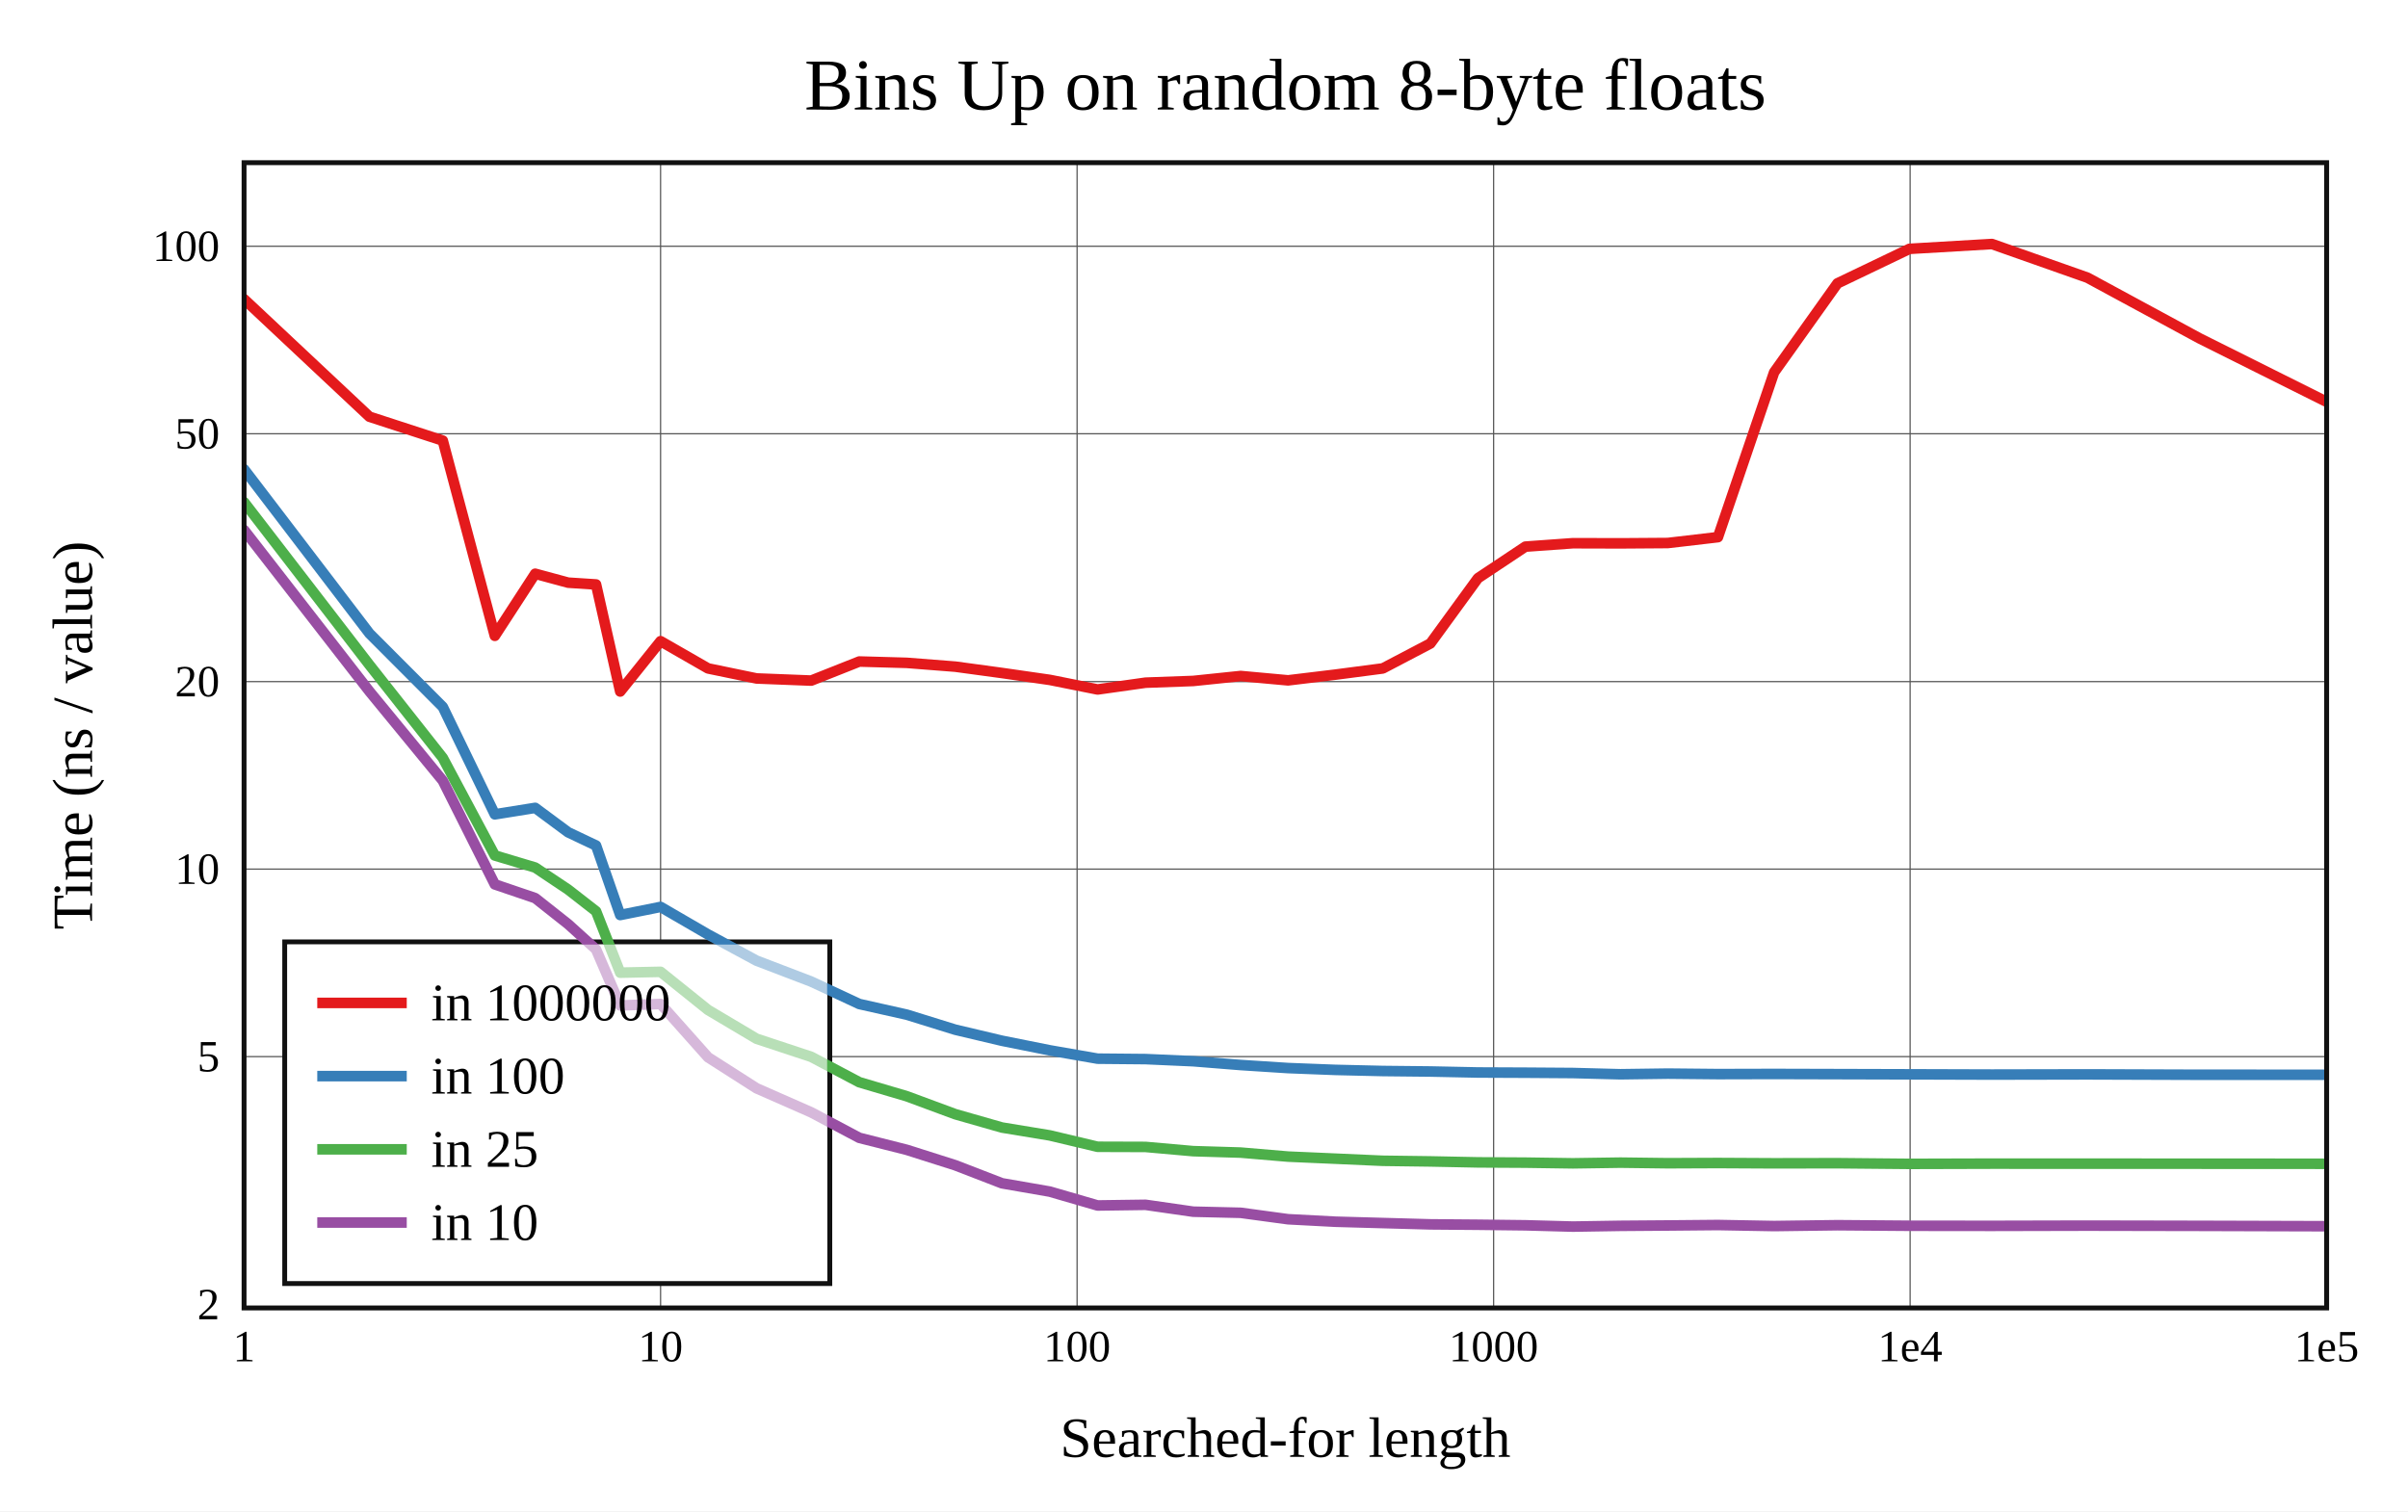
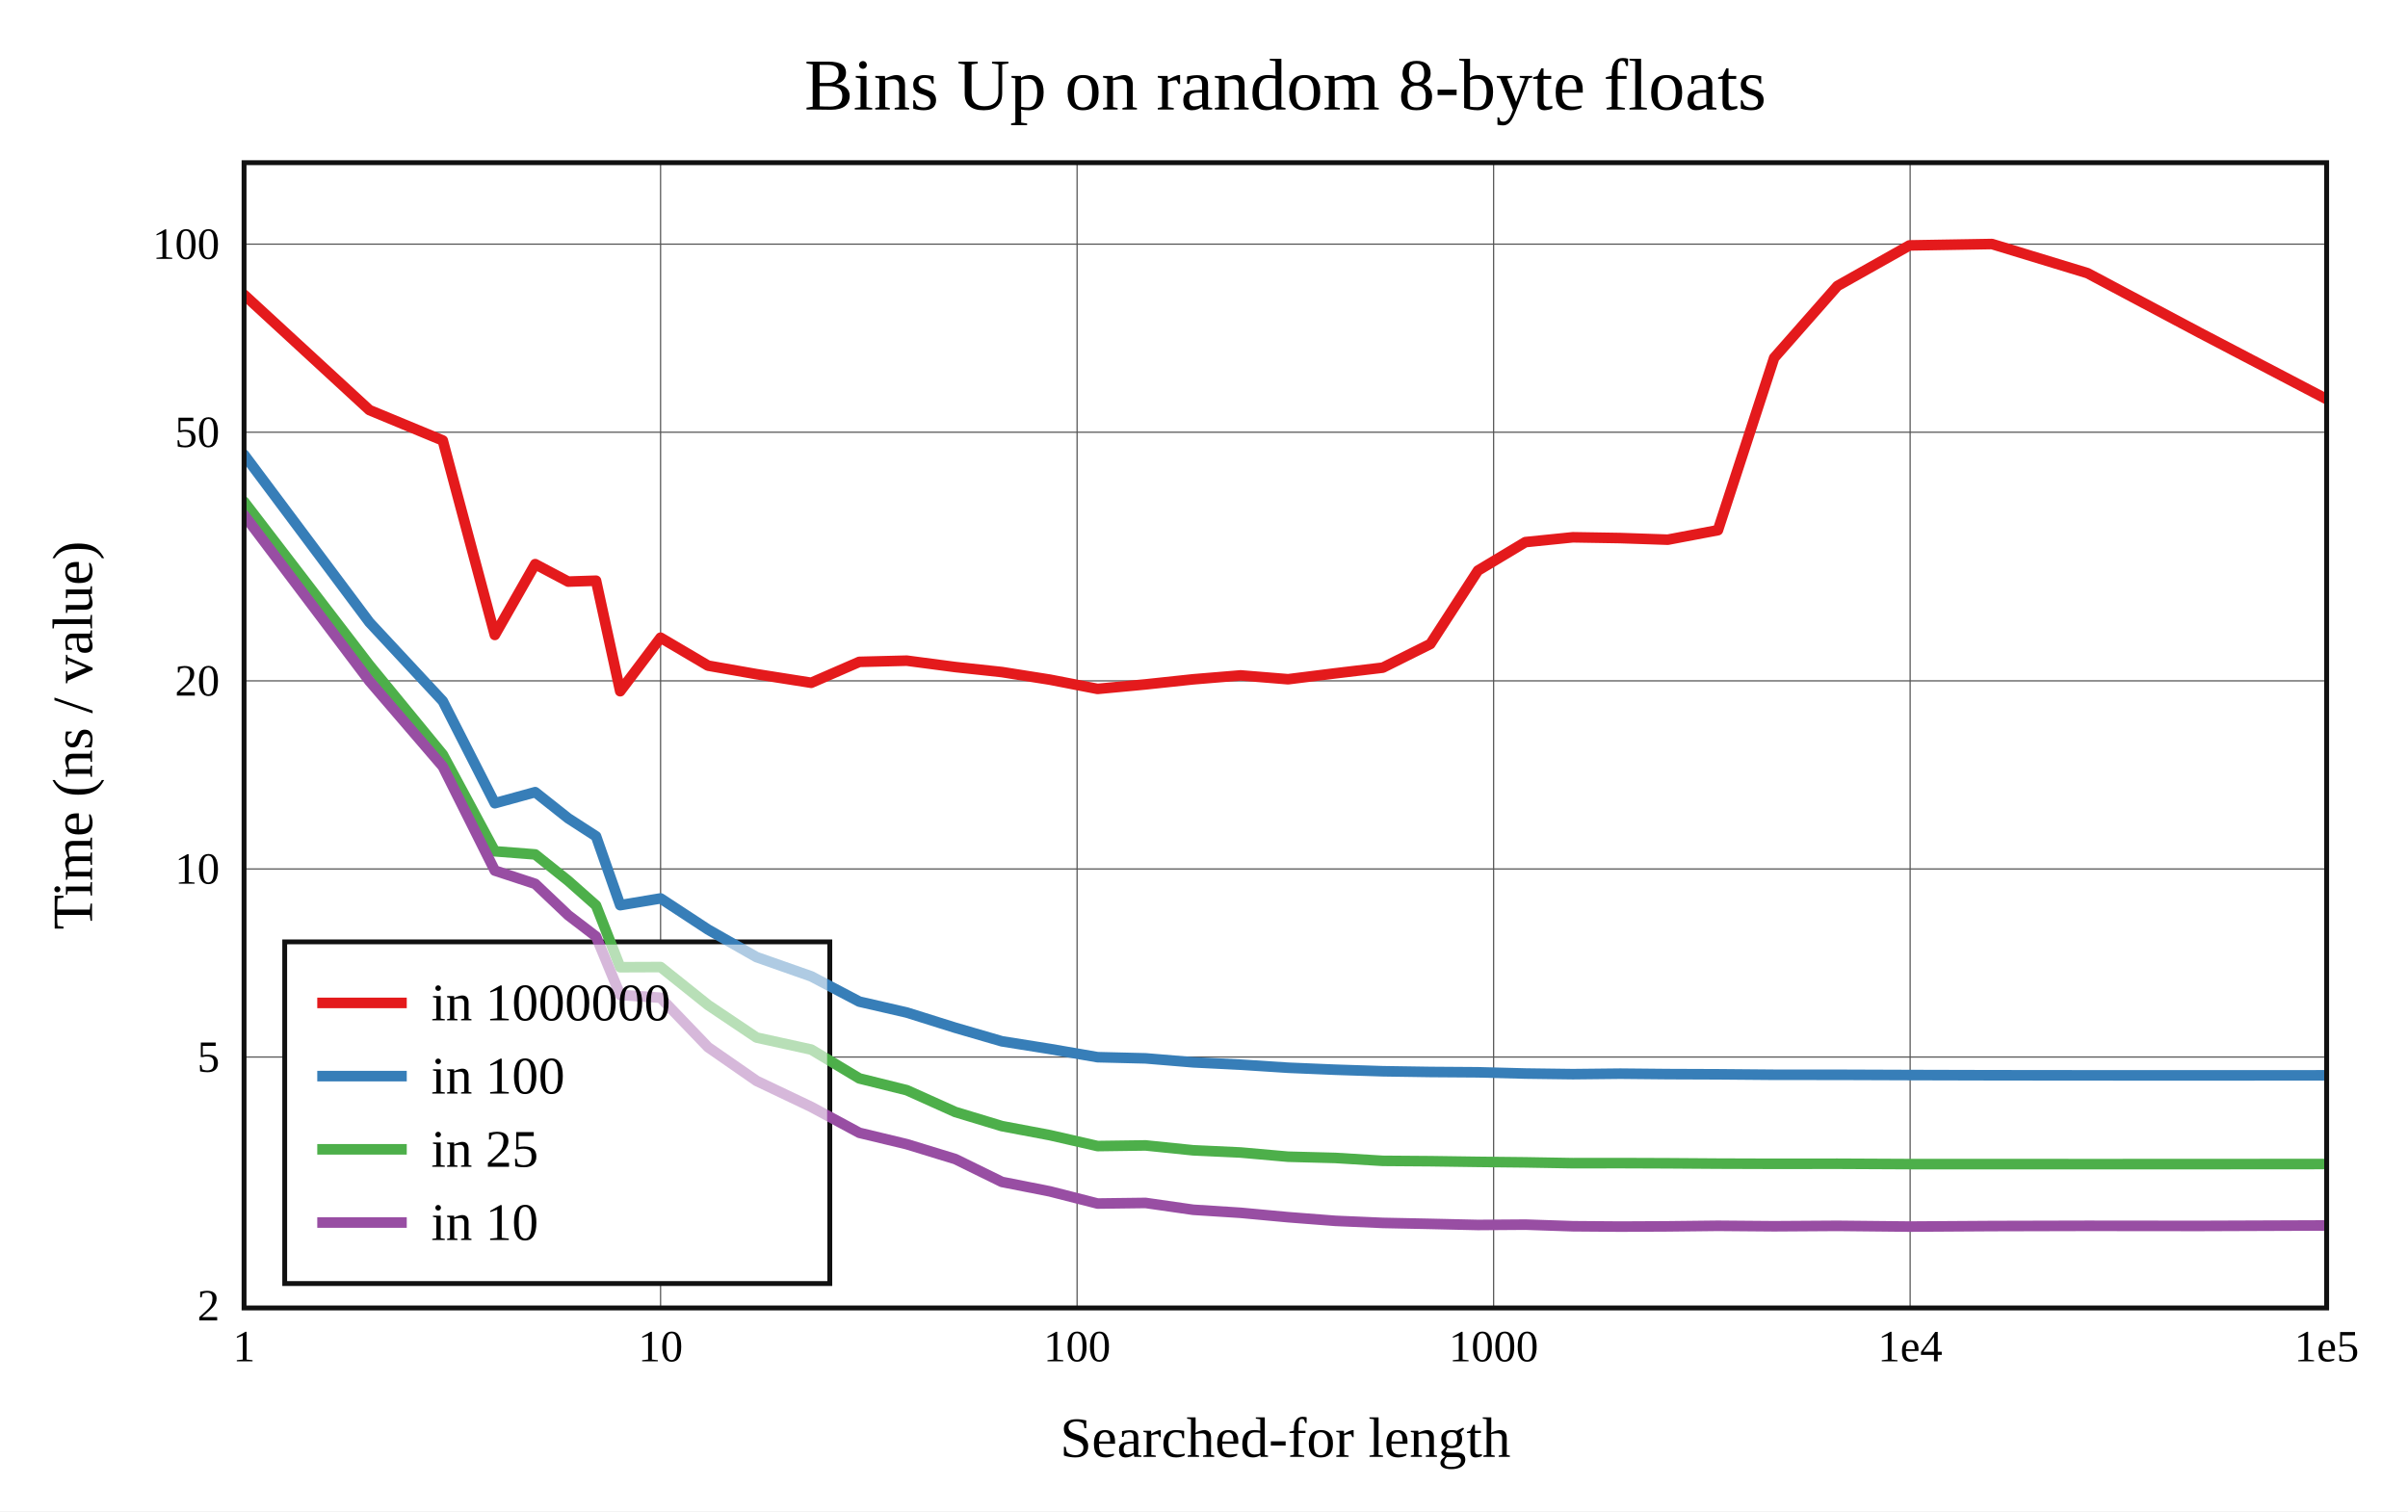
<svg xmlns="http://www.w3.org/2000/svg" viewBox="-60 -40 592 371.6" height="557.4" width="888">
  <g stroke-width="2.6" font-size="14px" text-anchor="middle">
    <defs>
      <clipPath id="clip">
        <rect x="0" y="0" width="512" height="281.6" />
      </clipPath>
    </defs>
    <rect fill="white" x="-60" y="-40" width="592" height="371.6" />
    <text dy="0.33em" font-size="18px" x="256" y="-19">Bins Up on random 8-byte floats</text>
    <text dy="0.33em" x="256" y="313.6">Searched-for length</text>
    <text dy="0.33em" transform="rotate(-90)" x="-140.8" y="-42">Time (ns / value)</text>
    <g stroke-width="0.3" stroke="#555">
      <path d="M102.4 0v281.6" />
      <path d="M204.8 0v281.6" />
      <path d="M307.2 0v281.6" />
      <path d="M409.6 0v281.6" />
-       <path d="M0 219.805h512" />
-       <path d="M0 173.701h512" />
-       <path d="M0 127.598h512" />
-       <path d="M0 66.652h512" />
-       <path d="M0 20.548h512" />
+       <path d="M0 219.908h512" />
+       <path d="M0 173.66h512" />
+       <path d="M0 127.412h512" />
+       <path d="M0 66.276h512" />
+       <path d="M0 20.029h512" />
    </g>
    <g font-size="11px">
      <text dy="0.33em" x="0" y="291.1">1</text>
      <text dy="0.33em" x="102.4" y="291.1">10</text>
      <text dy="0.33em" x="204.8" y="291.1">100</text>
      <text dy="0.33em" x="307.2" y="291.1">1000</text>
      <text dy="0.33em" x="409.6" y="291.1">1e4</text>
      <text dy="0.33em" x="512" y="291.1">1e5</text>
      <g text-anchor="end">
-         <text dy="0.33em" x="-6" y="280.751">2</text>
-         <text dy="0.33em" x="-6" y="219.805">5</text>
-         <text dy="0.33em" x="-6" y="173.701">10</text>
-         <text dy="0.33em" x="-6" y="127.598">20</text>
-         <text dy="0.33em" x="-6" y="66.652">50</text>
-         <text dy="0.33em" x="-6" y="20.548">100</text>
+         <text dy="0.33em" x="-6" y="281.044">2</text>
+         <text dy="0.33em" x="-6" y="219.908">5</text>
+         <text dy="0.33em" x="-6" y="173.66">10</text>
+         <text dy="0.33em" x="-6" y="127.412">20</text>
+         <text dy="0.33em" x="-6" y="66.276">50</text>
+         <text dy="0.33em" x="-6" y="20.029">100</text>
      </g>
    </g>
    <rect stroke-width="1.2" stroke="#111" fill="white" transform="translate(10,191.6)" x="0" y="0" width="134" height="84" />
    <g clip-path="url(#clip)" fill="none" stroke-linecap="round" stroke-linejoin="round">
-       <path stroke="#e41a1c" d="M0 33.545L30.825 62.463L48.857 68.336L61.651 116.342L71.575 101.074L79.683 103.267L86.538 103.708L92.476 130.032L102.4 117.654L114.068 124.352L125.998 126.82L139.441 127.345L151.257 122.658L162.925 122.986L174.855 123.919L186.321 125.478L198.093 127.174L209.84 129.526L221.63 127.86L233.344 127.436L245.012 126.222L256.666 127.287L268.302 125.881L279.962 124.354L291.655 118.221L303.347 102.17L315.011 94.408L326.69 93.568L338.358 93.6L350.017 93.518L362.35 92.077L376.165 51.537L391.737 29.675L409.431 21.189L429.714 20L453.201 28.28L480.713 43.179L513.383 59.496" />
-       <path stroke="#377eb8" d="M0 75.372L30.825 115.755L48.857 133.818L61.651 160.235L71.575 158.641L79.683 164.65L86.538 167.899L92.476 184.99L102.4 182.995L114.068 189.77L125.998 196.213L139.441 201.358L151.257 206.87L162.925 209.488L174.855 213.189L186.321 215.903L198.093 218.261L209.84 220.308L221.63 220.415L233.344 220.937L245.012 221.871L256.666 222.62L268.302 223.07L279.962 223.343L291.655 223.465L303.347 223.708L315.011 223.758L326.69 223.839L338.358 224.142L350.017 223.984L362.35 224.102L376.165 224.069L391.737 224.111L409.431 224.159L429.714 224.22L453.201 224.173L480.713 224.263L513.383 224.27" />
-       <path stroke="#4daf4a" d="M0 83.464L30.825 123.49L48.857 146.349L61.651 170.347L71.575 173.313L79.683 178.737L86.538 184.072L92.476 199.164L102.4 198.958L114.068 208.327L125.998 215.413L139.441 219.86L151.257 226.103L162.925 229.549L174.855 233.964L186.321 237.24L198.093 239.181L209.84 241.974L221.63 242.012L233.344 243.05L245.012 243.402L256.666 244.389L268.302 244.898L279.962 245.418L291.655 245.573L303.347 245.809L315.011 245.874L326.69 246.043L338.358 245.873L350.017 246.018L362.35 245.967L376.165 246.04L391.737 246.012L409.431 246.175L429.714 246.119L453.201 246.126L480.713 246.136L513.383 246.154" />
-       <path stroke="#984ea3" d="M0 90.31L30.825 129.997L48.857 151.96L61.651 177.457L71.575 180.827L79.683 187.24L86.538 193.441L92.476 207.23L102.4 206.857L114.068 219.968L125.998 227.594L139.441 233.51L151.257 239.776L162.925 242.727L174.855 246.518L186.321 250.949L198.093 252.996L209.84 256.406L221.63 256.245L233.344 257.934L245.012 258.209L256.666 259.79L268.302 260.401L279.962 260.727L291.655 261.05L303.347 261.145L315.011 261.282L326.69 261.6L338.358 261.414L350.017 261.326L362.35 261.213L376.165 261.465L391.737 261.259L409.431 261.396L429.714 261.42L453.201 261.365L480.713 261.418L513.383 261.511" />
+       <path stroke="#e41a1c" d="M0 32.461L30.825 60.833L48.857 68.309L61.651 116.122L71.575 98.712L79.683 103.006L86.538 102.786L92.476 129.963L102.4 116.794L114.068 123.67L125.998 125.765L139.441 127.885L151.257 122.742L162.925 122.448L174.855 124.017L186.321 125.249L198.093 127.112L209.84 129.392L221.63 128.281L233.344 127.032L245.012 126.069L256.666 127.013L268.302 125.556L279.962 124.164L291.655 118.34L303.347 100.298L315.011 93.297L326.69 92.11L338.358 92.303L350.017 92.7L362.35 90.362L376.165 47.997L391.737 30.306L409.431 20.342L429.714 20L453.201 27.162L480.713 41.78L513.383 58.873" />
+       <path stroke="#377eb8" d="M0 71.785L30.825 113.021L48.857 132.395L61.651 157.501L71.575 154.777L79.683 161.202L86.538 165.63L92.476 182.569L102.4 180.907L114.068 188.559L125.998 195.34L139.441 200.069L151.257 206.28L162.925 208.966L174.855 212.71L186.321 216.045L198.093 217.919L209.84 219.945L221.63 220.234L233.344 221.205L245.012 221.787L256.666 222.54L268.302 223.027L279.962 223.403L291.655 223.58L303.347 223.66L315.011 223.965L326.69 224.117L338.358 223.995L350.017 224.106L362.35 224.153L376.165 224.268L391.737 224.273L409.431 224.336L429.714 224.387L453.201 224.412L480.713 224.419L513.383 224.407" />
+       <path stroke="#4daf4a" d="M0 83.355L30.825 123.545L48.857 145.528L61.651 169.318L71.575 170.088L79.683 176.568L86.538 182.635L92.476 197.822L102.4 197.782L114.068 207.114L125.998 215.118L139.441 218.072L151.257 225.162L162.925 228.059L174.855 233.422L186.321 236.892L198.093 239.114L209.84 241.799L221.63 241.64L233.344 242.84L245.012 243.381L256.666 244.413L268.302 244.719L279.962 245.435L291.655 245.52L303.347 245.683L315.011 245.806L326.69 246.004L338.358 245.99L350.017 246.032L362.35 246.117L376.165 246.161L391.737 246.146L409.431 246.232L429.714 246.233L453.201 246.243L480.713 246.237L513.383 246.212" />
+       <path stroke="#984ea3" d="M0 86.621L30.825 127.475L48.857 148.469L61.651 174.061L71.575 177.324L79.683 185.024L86.538 190.27L92.476 204.645L102.4 205.328L114.068 217.482L125.998 225.769L139.441 232.169L151.257 238.536L162.925 241.34L174.855 244.995L186.321 250.616L198.093 252.936L209.84 255.931L221.63 255.781L233.344 257.463L245.012 258.209L256.666 259.289L268.302 260.188L279.962 260.694L291.655 260.932L303.347 261.2L315.011 261.117L326.69 261.513L338.358 261.6L350.017 261.543L362.35 261.406L376.165 261.518L391.737 261.418L409.431 261.597L429.714 261.469L453.201 261.41L480.713 261.438L513.383 261.318" />
    </g>
    <rect stroke-width="1.2" stroke="#111" fill="none" x="0" y="0" width="512" height="281.6" />
    <g transform="translate(10,191.6)" text-anchor="start" font-size="13px">
      <rect fill="white" opacity="0.6" x="0.65" y="0.65" width="132.7" height="82.7" />
      <path stroke="#e41a1c" d="M8 15h22" />
      <path stroke="#377eb8" d="M8 33h22" />
      <path stroke="#4daf4a" d="M8 51h22" />
      <path stroke="#984ea3" d="M8 69h22" />
      <text dy="0.33em" x="36" y="15">in 1000000</text>
      <text dy="0.33em" x="36" y="33">in 100</text>
      <text dy="0.33em" x="36" y="51">in 25</text>
      <text dy="0.33em" x="36" y="69">in 10</text>
    </g>
  </g>
</svg>
